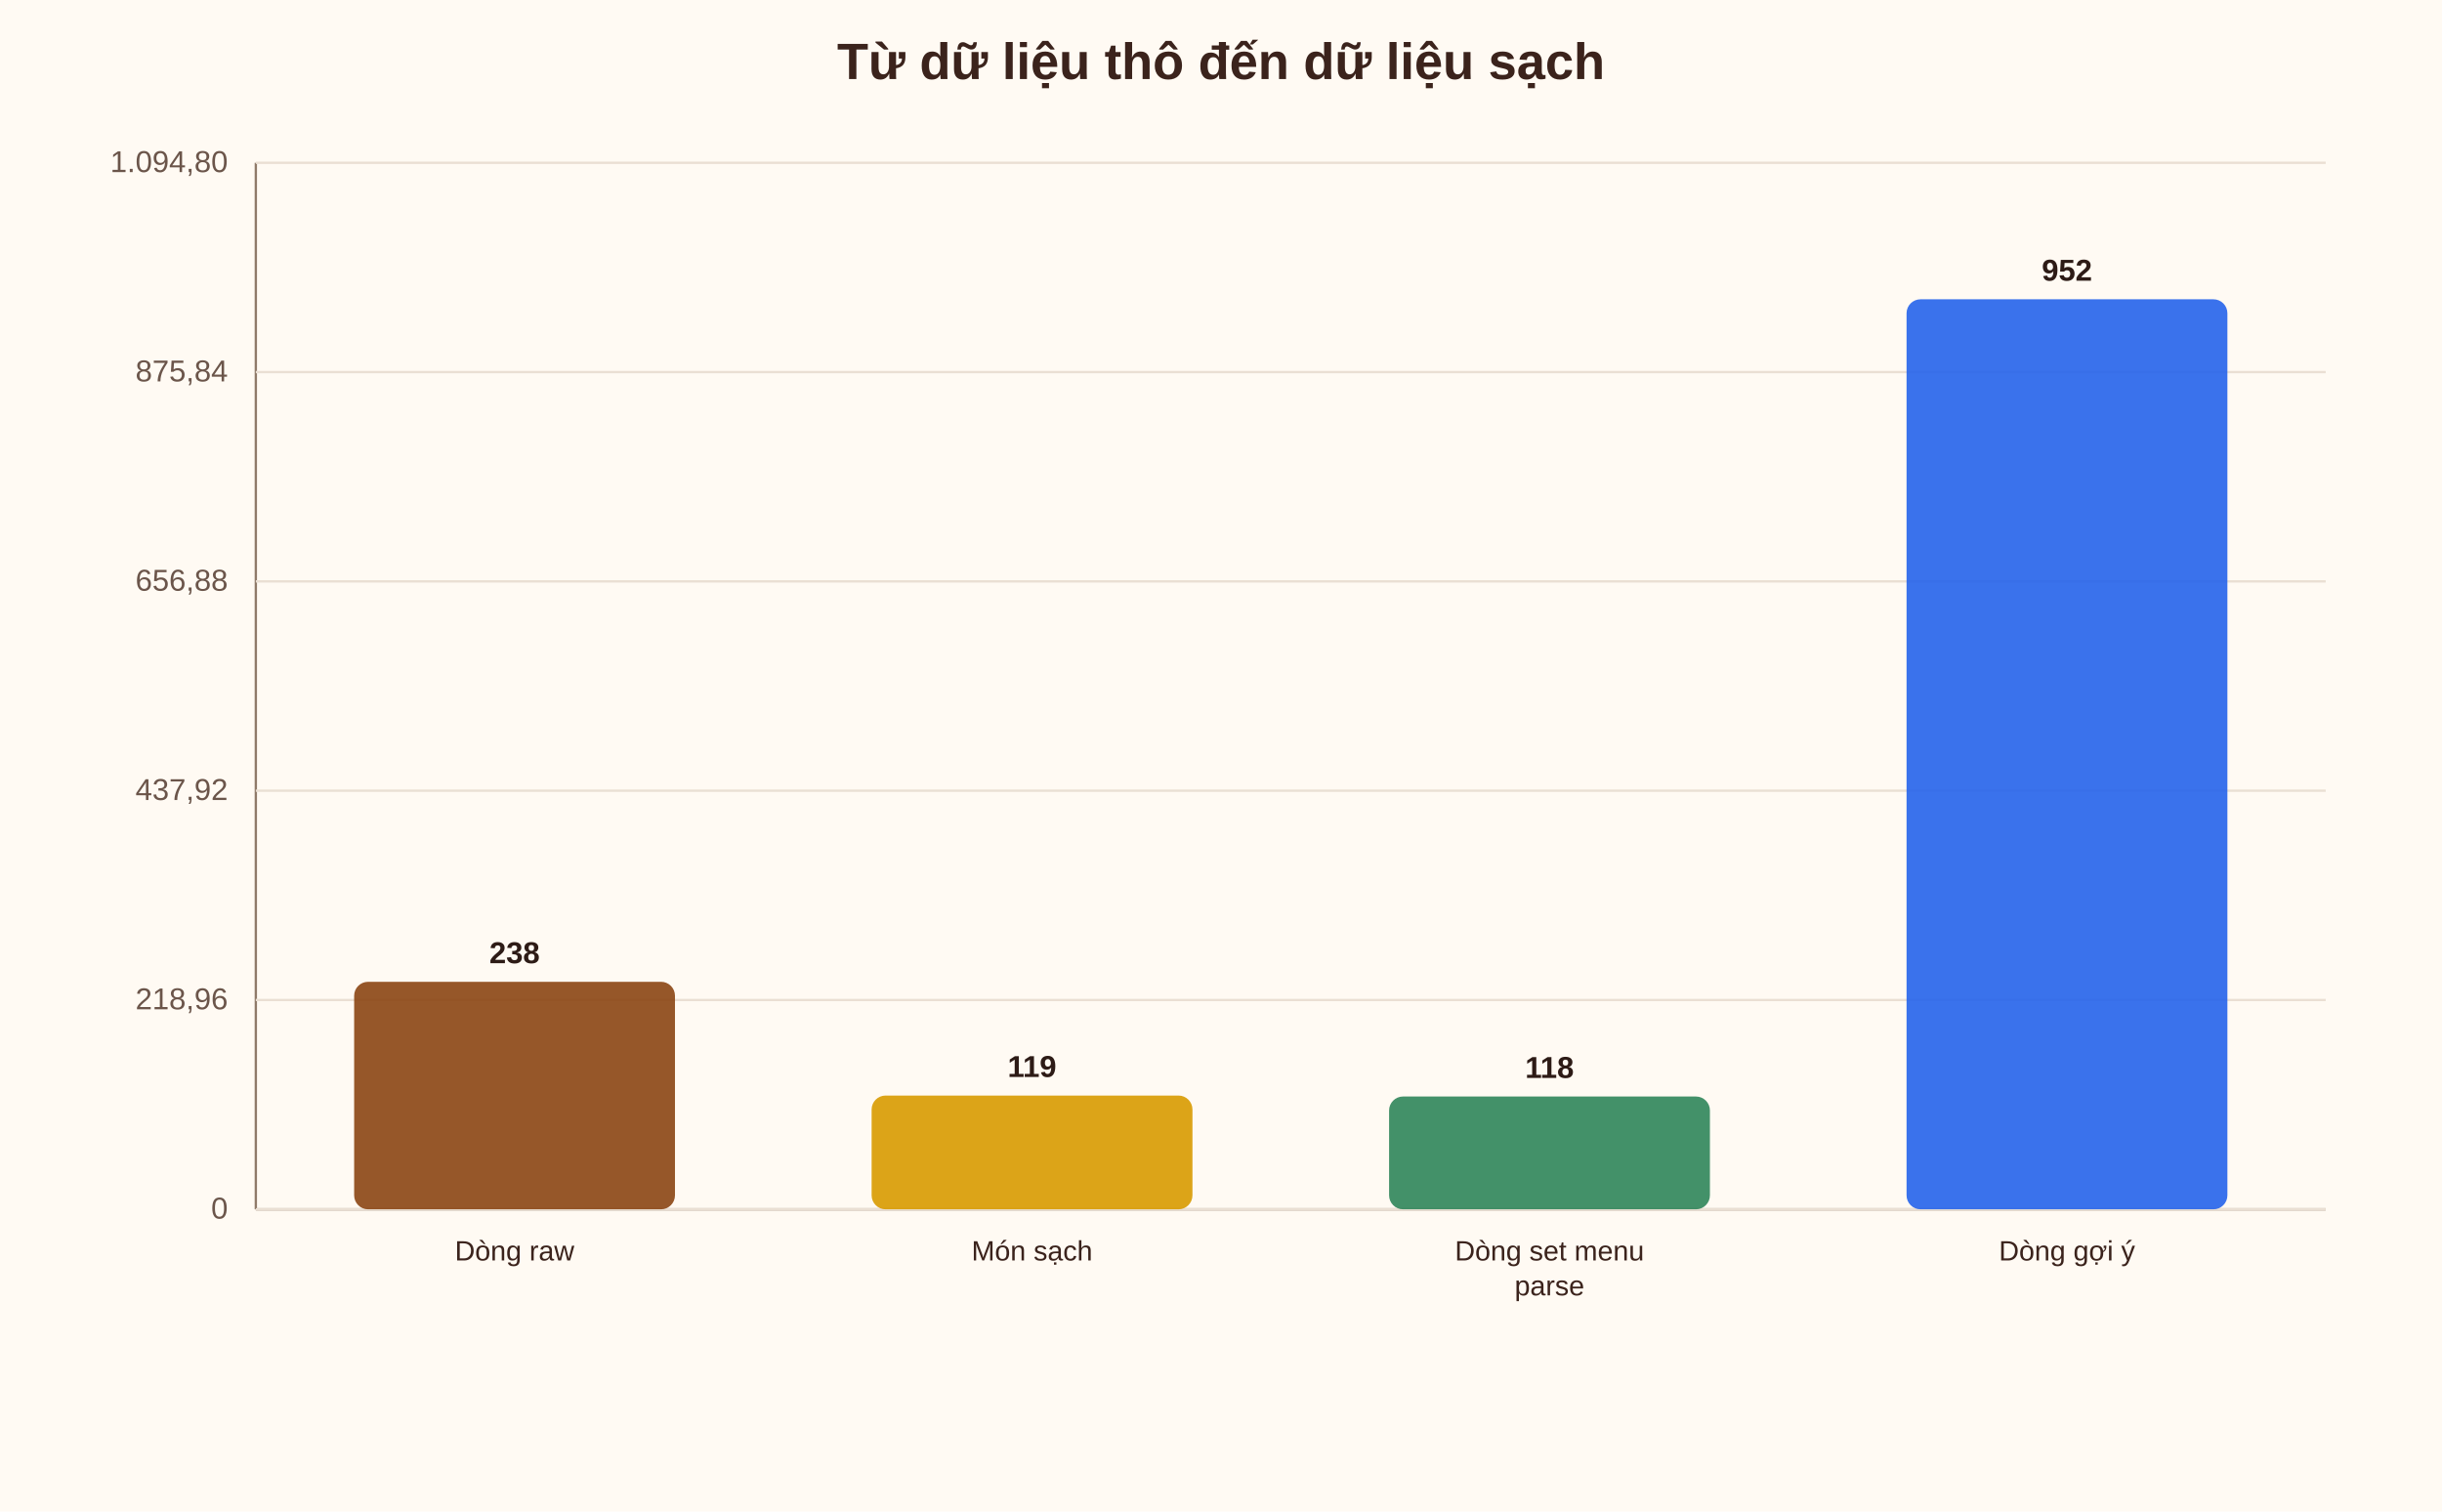
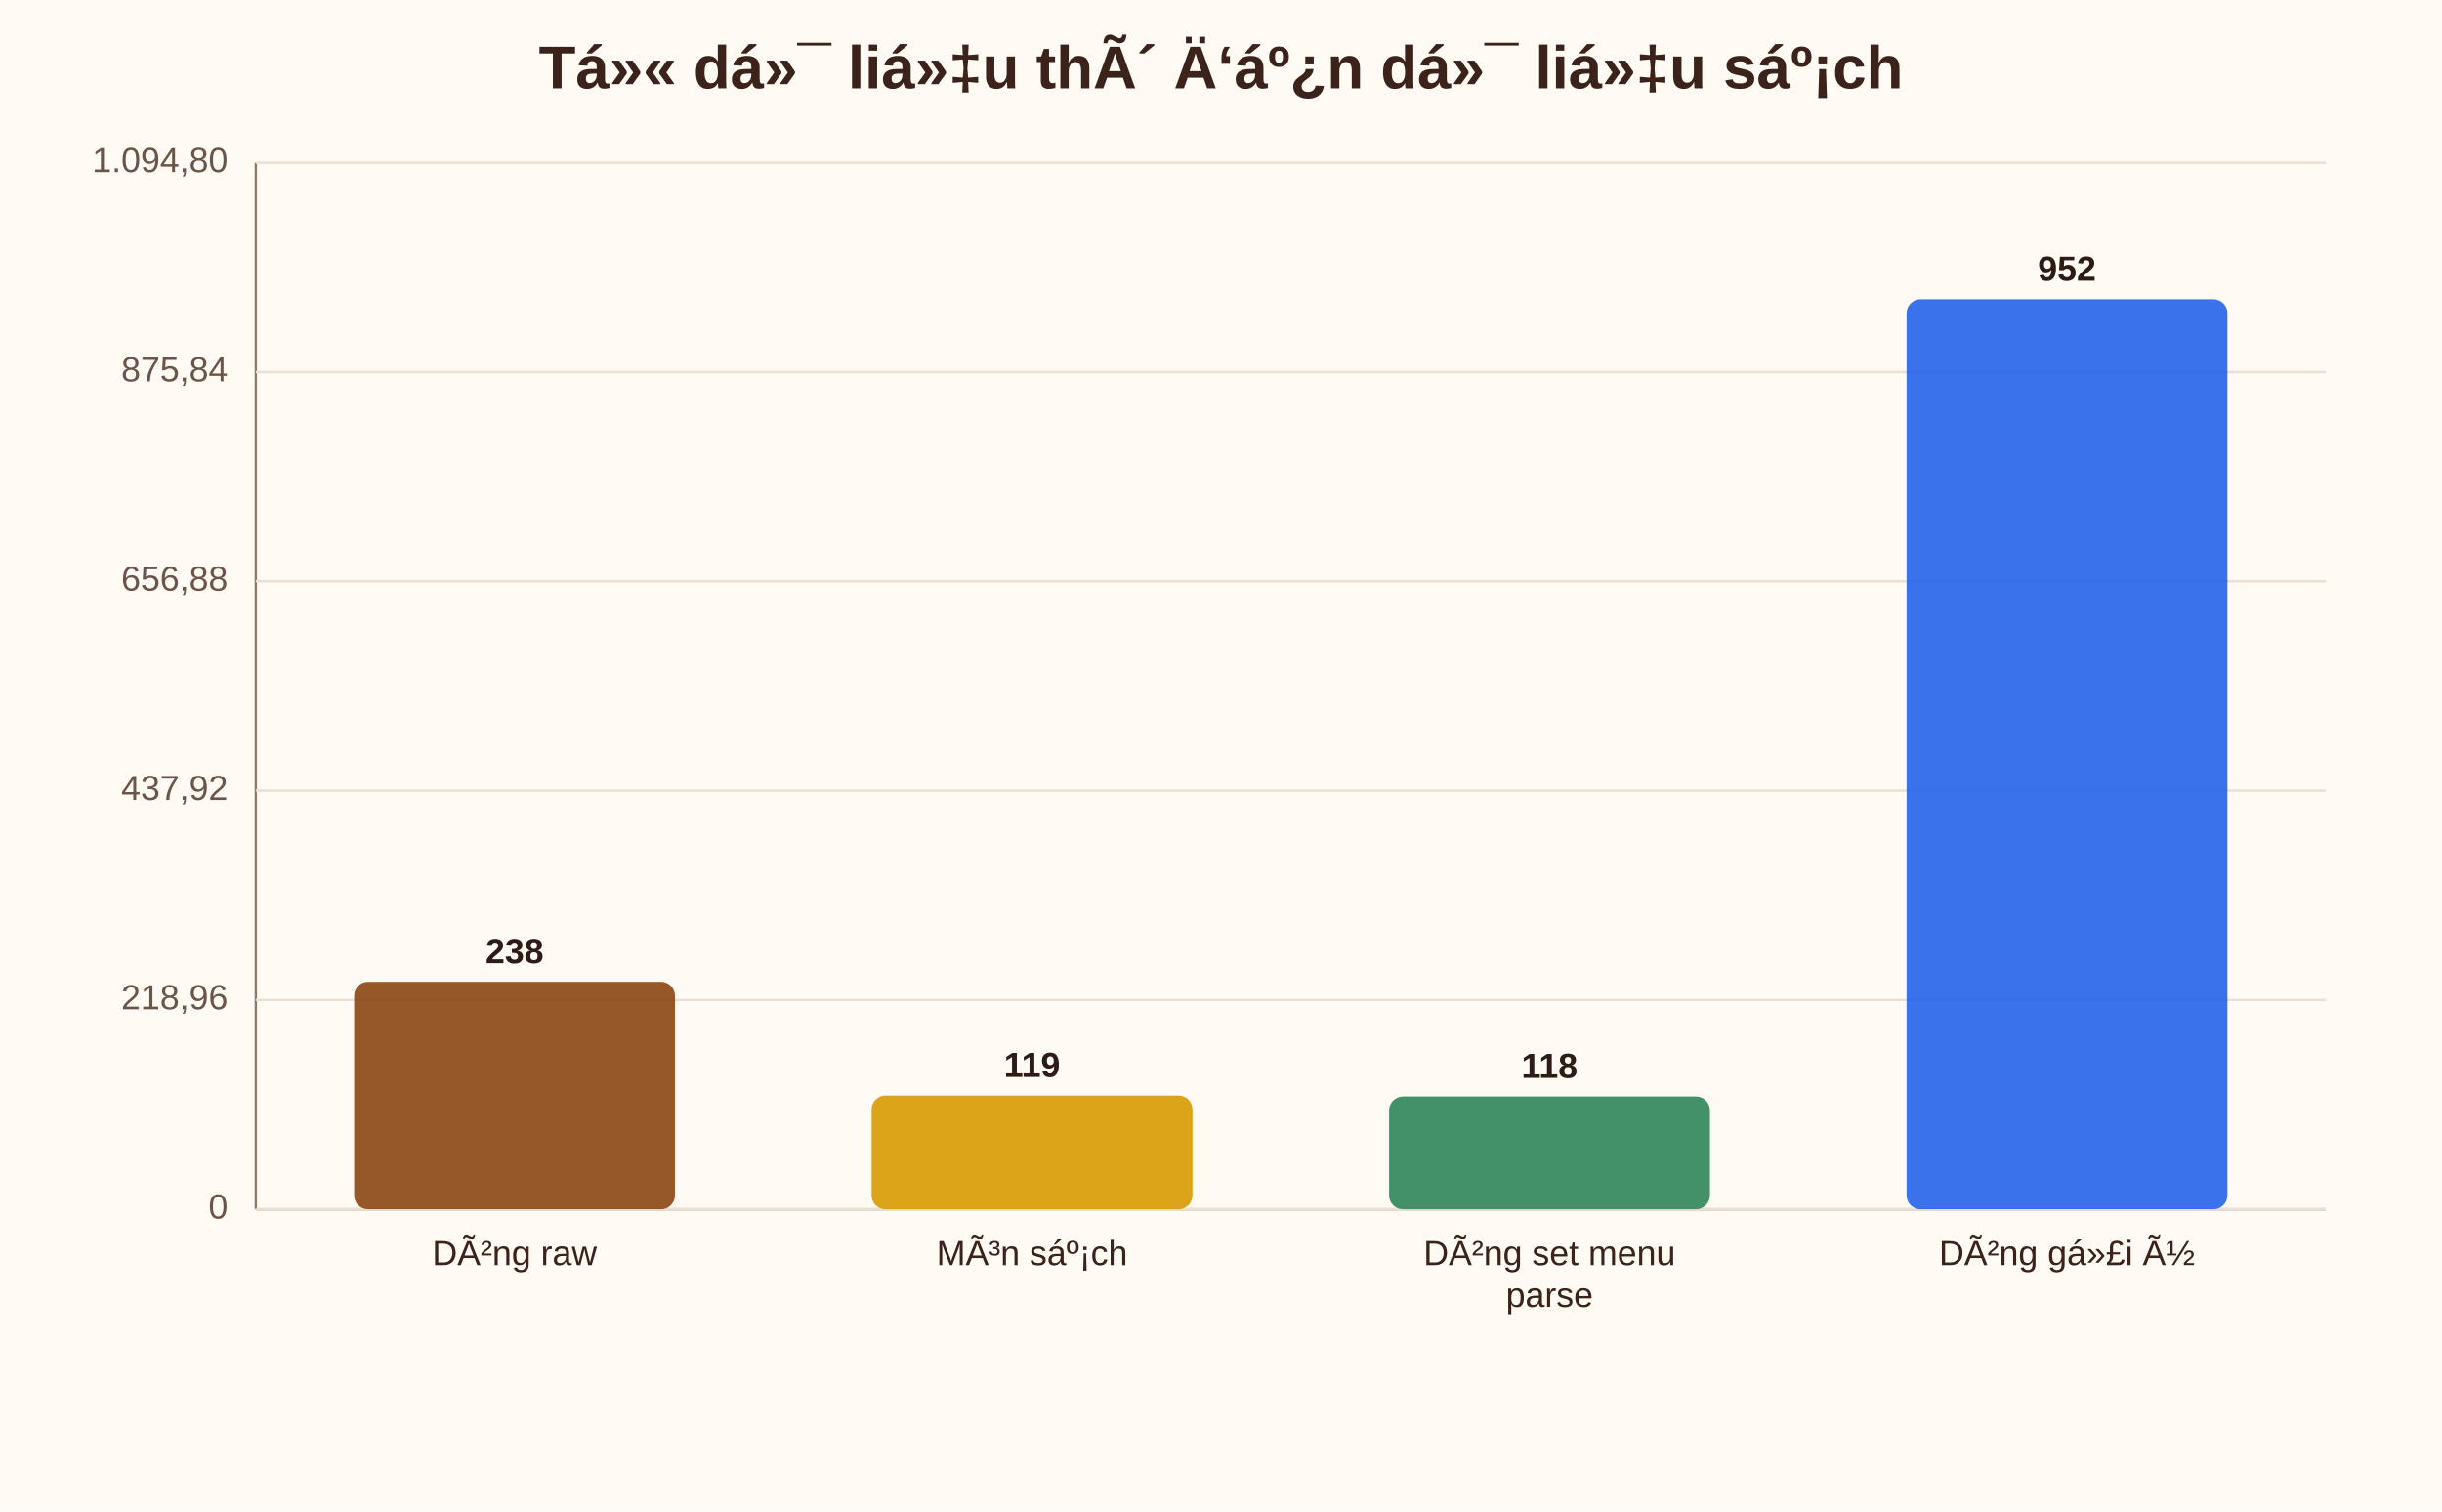
<svg xmlns="http://www.w3.org/2000/svg" width="1050" height="650" viewBox="0 0 1050 650">
  <rect width="1050" height="650" fill="#fffaf3" />
-   <text x="525.0" y="34" text-anchor="middle" font-family="Arial, sans-serif" font-size="22" font-weight="700" fill="#3b231c">Từ dữ liệu thô đến dữ liệu sạch</text>
+   <text x="525.0" y="38" text-anchor="middle" font-family="Arial, sans-serif" font-size="26" font-weight="700" fill="#3b231c">Tá»« dá»¯ liá»‡u thÃ´ Ä‘áº¿n dá»¯ liá»‡u sáº¡ch</text>
  <line x1="110" y1="520" x2="1000" y2="520" stroke="#8f7a69" />
  <line x1="110" y1="70" x2="110" y2="520" stroke="#8f7a69" />
  <line x1="110" y1="520.0" x2="1000" y2="520.0" stroke="#eadfd3" />
-   <text x="98" y="524.0" text-anchor="end" font-family="Arial" font-size="13" fill="#6b554a">0</text>
+   <text x="98" y="524.0" text-anchor="end" font-family="Arial" font-size="15" fill="#6b554a">0</text>
  <line x1="110" y1="430.0" x2="1000" y2="430.0" stroke="#eadfd3" />
-   <text x="98" y="434.0" text-anchor="end" font-family="Arial" font-size="13" fill="#6b554a">218,96</text>
+   <text x="98" y="434.0" text-anchor="end" font-family="Arial" font-size="15" fill="#6b554a">218,96</text>
  <line x1="110" y1="340.0" x2="1000" y2="340.0" stroke="#eadfd3" />
-   <text x="98" y="344.0" text-anchor="end" font-family="Arial" font-size="13" fill="#6b554a">437,92</text>
+   <text x="98" y="344.0" text-anchor="end" font-family="Arial" font-size="15" fill="#6b554a">437,92</text>
  <line x1="110" y1="250.0" x2="1000" y2="250.0" stroke="#eadfd3" />
-   <text x="98" y="254.0" text-anchor="end" font-family="Arial" font-size="13" fill="#6b554a">656,88</text>
+   <text x="98" y="254.0" text-anchor="end" font-family="Arial" font-size="15" fill="#6b554a">656,88</text>
  <line x1="110" y1="160.0" x2="1000" y2="160.0" stroke="#eadfd3" />
-   <text x="98" y="164.0" text-anchor="end" font-family="Arial" font-size="13" fill="#6b554a">875,84</text>
+   <text x="98" y="164.0" text-anchor="end" font-family="Arial" font-size="15" fill="#6b554a">875,84</text>
  <line x1="110" y1="70.0" x2="1000" y2="70.0" stroke="#eadfd3" />
-   <text x="98" y="74.0" text-anchor="end" font-family="Arial" font-size="13" fill="#6b554a">1.094,80</text>
+   <text x="98" y="74.0" text-anchor="end" font-family="Arial" font-size="15" fill="#6b554a">1.094,80</text>
  <rect x="152.275" y="422.174" width="137.95" height="97.826" rx="6" fill="#8B4513" opacity="0.9" />
-   <text x="221.25" y="414.174" text-anchor="middle" font-family="Arial" font-size="13" font-weight="700" fill="#2d1b16">238</text>
-   <text x="221.25" y="542" text-anchor="middle" font-family="Arial" font-size="12" fill="#3b231c">Dòng raw</text>
+   <text x="221.25" y="414.174" text-anchor="middle" font-family="Arial" font-size="15" font-weight="700" fill="#2d1b16">238</text>
+   <text x="221.25" y="544" text-anchor="middle" font-family="Arial" font-size="15" fill="#3b231c">DÃ²ng raw</text>
  <rect x="374.775" y="471.087" width="137.95" height="48.913" rx="6" fill="#D89A00" opacity="0.9" />
-   <text x="443.75" y="463.087" text-anchor="middle" font-family="Arial" font-size="13" font-weight="700" fill="#2d1b16">119</text>
-   <text x="443.75" y="542" text-anchor="middle" font-family="Arial" font-size="12" fill="#3b231c">Món sạch</text>
+   <text x="443.75" y="463.087" text-anchor="middle" font-family="Arial" font-size="15" font-weight="700" fill="#2d1b16">119</text>
+   <text x="443.75" y="544" text-anchor="middle" font-family="Arial" font-size="15" fill="#3b231c">MÃ³n sáº¡ch</text>
  <rect x="597.275" y="471.498" width="137.95" height="48.502" rx="6" fill="#2F855A" opacity="0.9" />
-   <text x="666.25" y="463.498" text-anchor="middle" font-family="Arial" font-size="13" font-weight="700" fill="#2d1b16">118</text>
-   <text x="666.25" y="542" text-anchor="middle" font-family="Arial" font-size="12" fill="#3b231c">Dòng set menu</text>
-   <text x="666.25" y="557" text-anchor="middle" font-family="Arial" font-size="12" fill="#3b231c">parse</text>
+   <text x="666.25" y="463.498" text-anchor="middle" font-family="Arial" font-size="15" font-weight="700" fill="#2d1b16">118</text>
+   <text x="666.25" y="544" text-anchor="middle" font-family="Arial" font-size="15" fill="#3b231c">DÃ²ng set menu</text>
+   <text x="666.25" y="562" text-anchor="middle" font-family="Arial" font-size="15" fill="#3b231c">parse</text>
  <rect x="819.775" y="128.696" width="137.95" height="391.304" rx="6" fill="#2563EB" opacity="0.9" />
-   <text x="888.75" y="120.696" text-anchor="middle" font-family="Arial" font-size="13" font-weight="700" fill="#2d1b16">952</text>
-   <text x="888.75" y="542" text-anchor="middle" font-family="Arial" font-size="12" fill="#3b231c">Dòng gợi ý</text>
+   <text x="888.75" y="120.696" text-anchor="middle" font-family="Arial" font-size="15" font-weight="700" fill="#2d1b16">952</text>
+   <text x="888.75" y="544" text-anchor="middle" font-family="Arial" font-size="15" fill="#3b231c">DÃ²ng gá»£i Ã½</text>
</svg>
